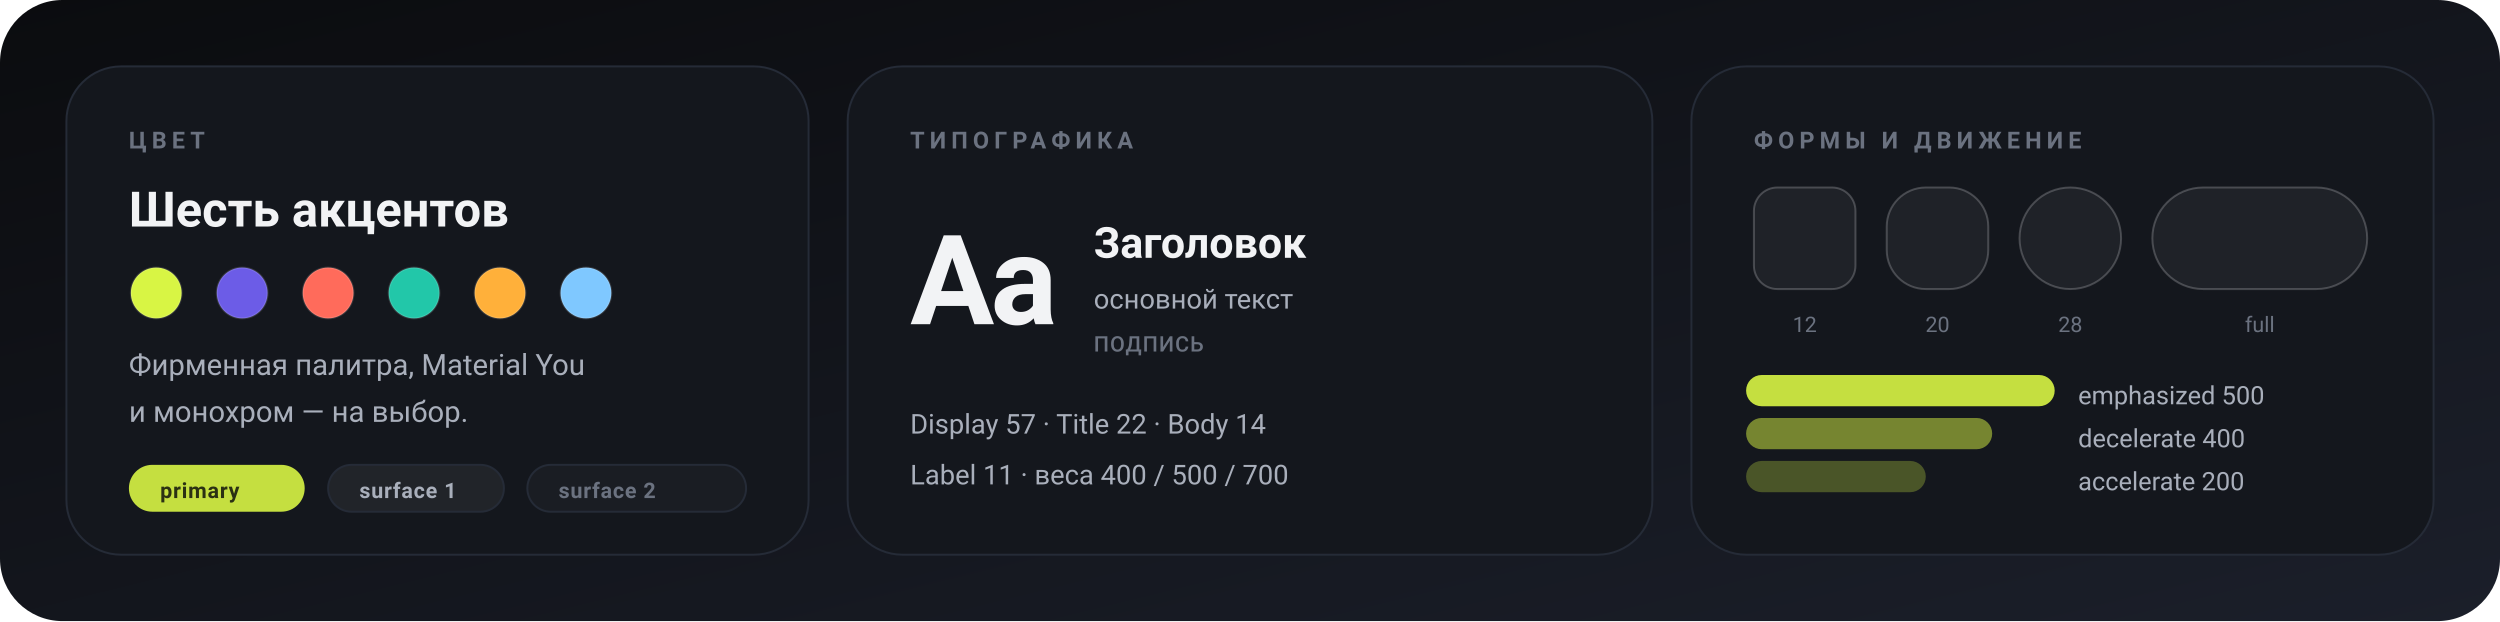
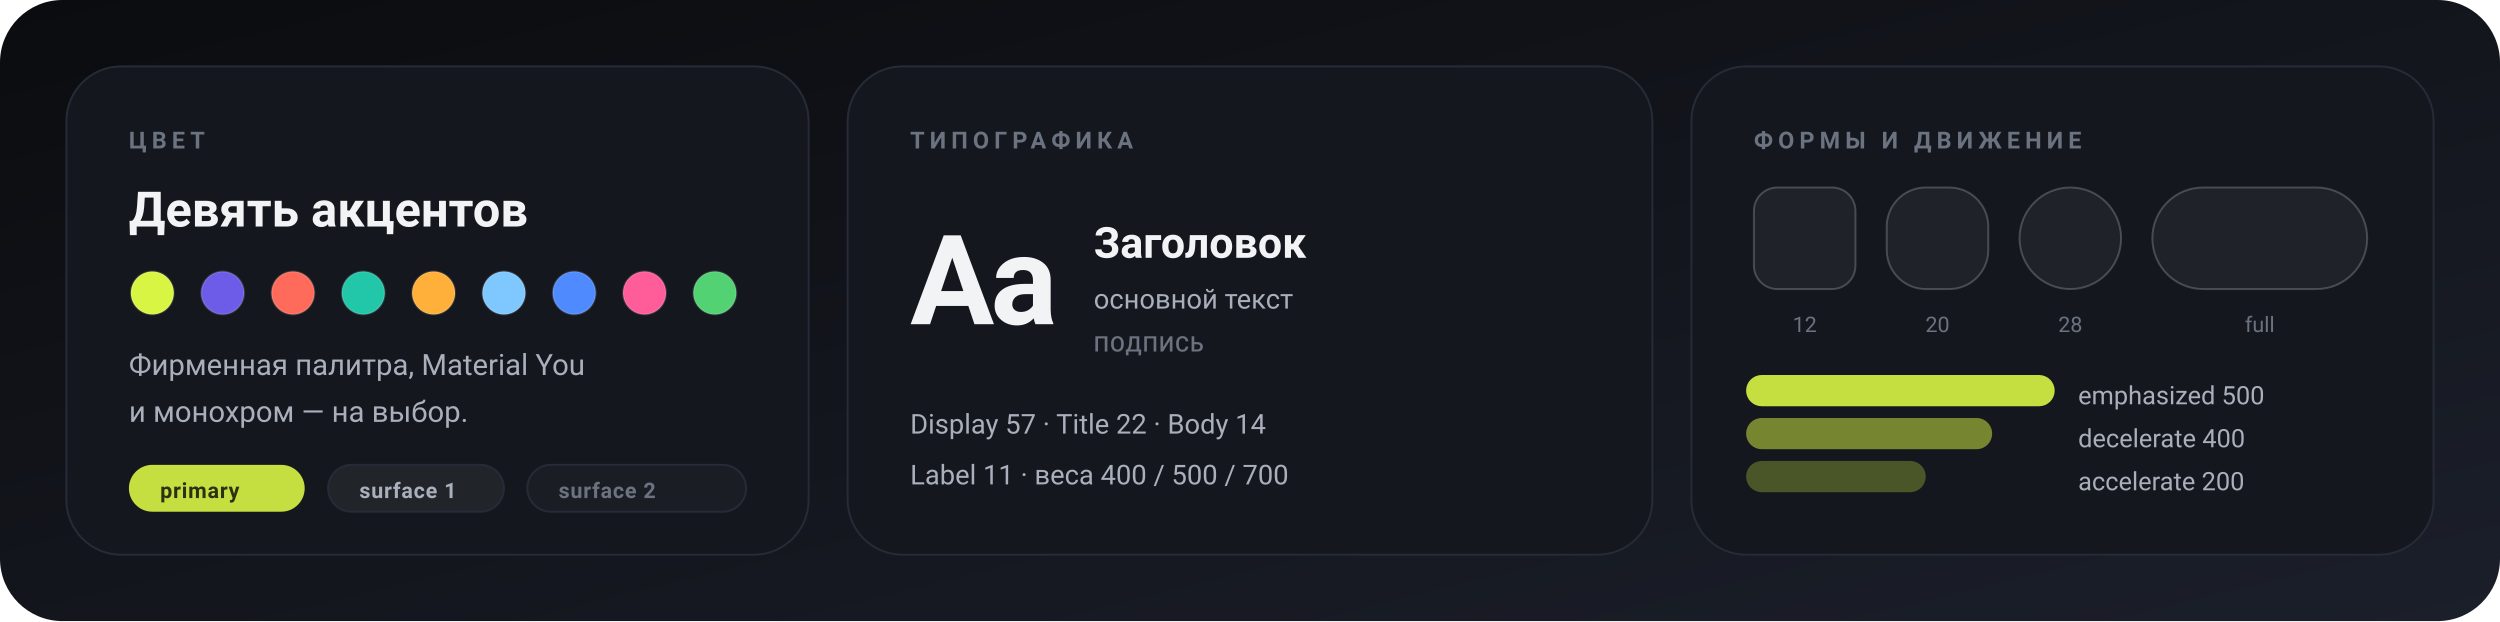
<svg xmlns="http://www.w3.org/2000/svg" width="1280" height="318" viewBox="0 0 1280 318" role="img" aria-label="Дизайн-токены Material 3 в mimikoPlayer">
  <defs>
    <linearGradient id="tbg" x1="0" y1="0" x2="1" y2="1">
      <stop offset="0" stop-color="#0B0C0F" />
      <stop offset="1" stop-color="#1B1F2A" />
    </linearGradient>
  </defs>
  <rect width="1280" height="318" rx="32" fill="url(#tbg)" />
  <g font-family="Segoe UI, Roboto, Helvetica, Arial, sans-serif">
    <rect x="34" y="34" width="380" height="250" rx="28" fill="#14171D" stroke="#252B37" />
    <text x="66" y="76" font-size="12" font-weight="600" letter-spacing="2.6" fill="#6B7280">ЦВЕТ</text>
-     <text x="66" y="116" font-size="25" font-weight="700" fill="#F2F3F5">Шесть акцентов</text>
-     <circle cx="80" cy="150" r="13" fill="#D8F544" stroke="#F2F3F5" stroke-opacity="0.14" />
-     <circle cx="124" cy="150" r="13" fill="#6C5CE7" stroke="#F2F3F5" stroke-opacity="0.14" />
-     <circle cx="168" cy="150" r="13" fill="#FF6B5B" stroke="#F2F3F5" stroke-opacity="0.14" />
-     <circle cx="212" cy="150" r="13" fill="#22C7A9" stroke="#F2F3F5" stroke-opacity="0.14" />
-     <circle cx="256" cy="150" r="13" fill="#FFB03A" stroke="#F2F3F5" stroke-opacity="0.14" />
-     <circle cx="300" cy="150" r="13" fill="#7FC8FF" stroke="#F2F3F5" stroke-opacity="0.14" />
+     <text x="66" y="116" font-size="25" font-weight="700" fill="#F2F3F5">Девять акцентов</text>
+     <circle cx="78" cy="150" r="11" fill="#D8F544" stroke="#F2F3F5" stroke-opacity="0.14" />
+     <circle cx="114" cy="150" r="11" fill="#6C5CE7" stroke="#F2F3F5" stroke-opacity="0.14" />
+     <circle cx="150" cy="150" r="11" fill="#FF6B5B" stroke="#F2F3F5" stroke-opacity="0.14" />
+     <circle cx="186" cy="150" r="11" fill="#22C7A9" stroke="#F2F3F5" stroke-opacity="0.14" />
+     <circle cx="222" cy="150" r="11" fill="#FFB03A" stroke="#F2F3F5" stroke-opacity="0.14" />
+     <circle cx="258" cy="150" r="11" fill="#7FC8FF" stroke="#F2F3F5" stroke-opacity="0.14" />
+     <circle cx="294" cy="150" r="11" fill="#4F8BFF" stroke="#F2F3F5" stroke-opacity="0.14" />
+     <circle cx="330" cy="150" r="11" fill="#FF5C9A" stroke="#F2F3F5" stroke-opacity="0.14" />
+     <circle cx="366" cy="150" r="11" fill="#52D273" stroke="#F2F3F5" stroke-opacity="0.14" />
    <text x="66" y="192" font-size="15" fill="#A9AFBB">Фирменная палитра, Material You</text>
    <text x="66" y="216" font-size="15" fill="#A9AFBB">и монохром — на выбор.</text>
    <g fill="none" stroke="#252B37">
      <rect x="66" y="238" width="90" height="24" rx="12" fill="#D8F544" stroke="none" opacity="0.9" />
      <rect x="168" y="238" width="90" height="24" rx="12" fill="#F2F3F5" fill-opacity="0.06" />
      <rect x="270" y="238" width="112" height="24" rx="12" fill="#F2F3F5" fill-opacity="0.03" />
    </g>
    <g font-size="11" font-weight="600" letter-spacing="0.4">
      <text x="82" y="255" fill="#10130A" opacity="0.85">primary</text>
      <text x="184" y="255" fill="#A9AFBB">surface 1</text>
      <text x="286" y="255" fill="#6B7280">surface 2</text>
    </g>
    <rect x="434" y="34" width="412" height="250" rx="28" fill="#14171D" stroke="#252B37" />
    <text x="466" y="76" font-size="12" font-weight="600" letter-spacing="2.6" fill="#6B7280">ТИПОГРАФИКА</text>
    <text x="466" y="166" font-size="64" font-weight="700" letter-spacing="-2" fill="#F2F3F5">Aa</text>
    <text x="560" y="132" font-size="22" font-weight="600" fill="#F2F3F5">Заголовок</text>
    <text x="560" y="158" font-size="14" fill="#A9AFBB">основной текст</text>
    <text x="560" y="180" font-size="11" font-weight="500" letter-spacing="0.5" fill="#6B7280">ПОДПИСЬ</text>
    <text x="466" y="222" font-size="14" fill="#A9AFBB">Display 57 · Title 22 · Body 14</text>
    <text x="466" y="248" font-size="14" fill="#A9AFBB">Label 11 · веса 400 / 500 / 700</text>
    <rect x="866" y="34" width="380" height="250" rx="28" fill="#14171D" stroke="#252B37" />
    <text x="898" y="76" font-size="12" font-weight="600" letter-spacing="2.6" fill="#6B7280">ФОРМЫ И ДВИЖЕНИЕ</text>
    <g fill="#F2F3F5" fill-opacity="0.05" stroke="#F2F3F5" stroke-opacity="0.22">
      <rect x="898" y="96" width="52" height="52" rx="12" />
      <rect x="966" y="96" width="52" height="52" rx="20" />
      <rect x="1034" y="96" width="52" height="52" rx="28" />
      <rect x="1102" y="96" width="110" height="52" rx="26" />
    </g>
    <g font-size="11" fill="#6B7280" text-anchor="middle">
      <text x="924" y="170">12</text>
      <text x="992" y="170">20</text>
      <text x="1060" y="170">28</text>
      <text x="1157" y="170">full</text>
    </g>
    <g fill="none" stroke-linecap="round">
      <rect x="898" y="196" width="150" height="8" rx="4" stroke="#D8F544" stroke-width="8" stroke-opacity="0.9" />
      <rect x="898" y="218" width="118" height="8" rx="4" stroke="#D8F544" stroke-width="8" stroke-opacity="0.5" />
      <rect x="898" y="240" width="84" height="8" rx="4" stroke="#D8F544" stroke-width="8" stroke-opacity="0.28" />
    </g>
    <g font-size="13" fill="#A9AFBB">
      <text x="1064" y="207">emphasized 500</text>
      <text x="1064" y="229">decelerate 400</text>
      <text x="1064" y="251">accelerate 200</text>
    </g>
  </g>
</svg>
